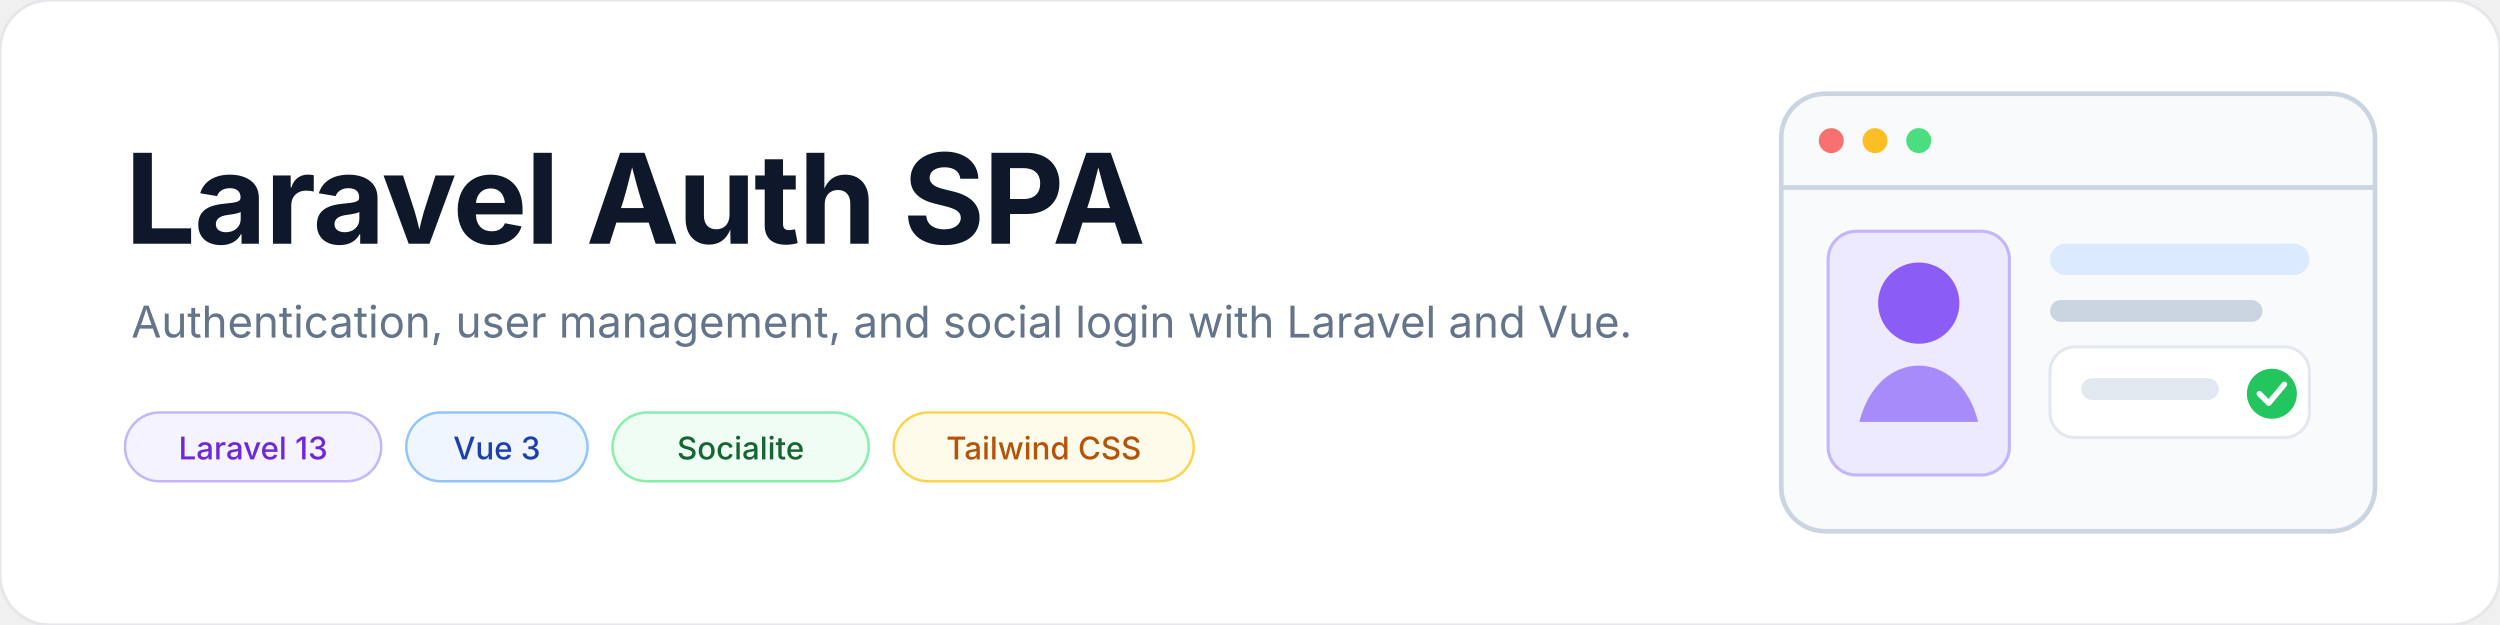
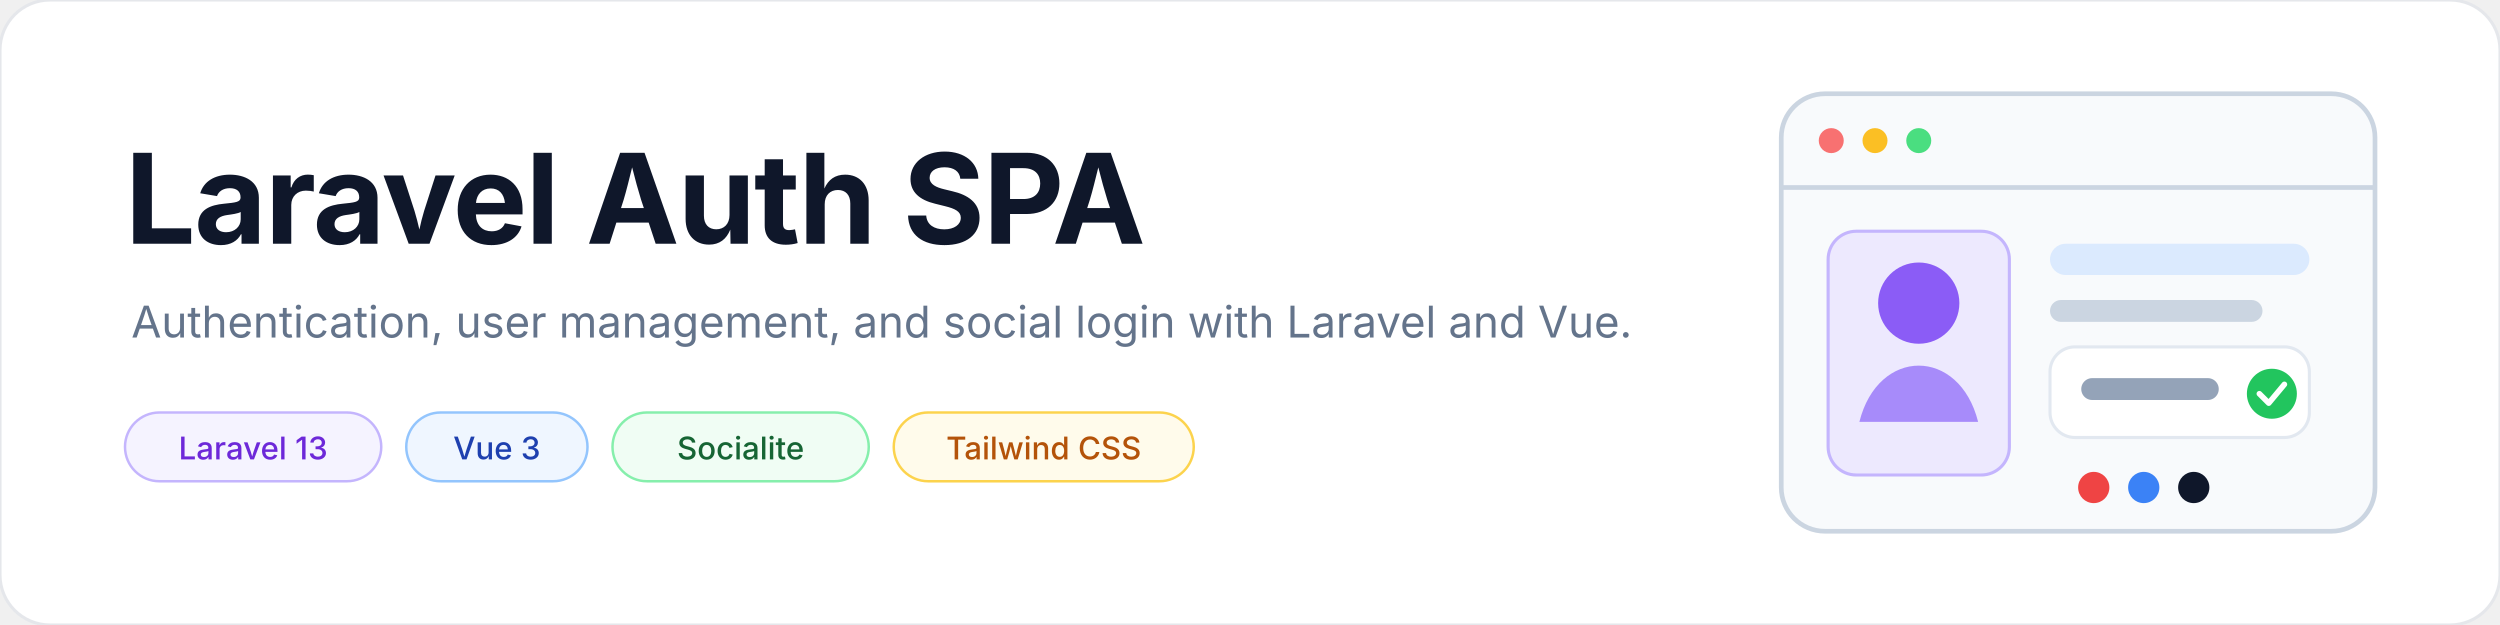
<svg xmlns="http://www.w3.org/2000/svg" viewBox="0 0 800 200" role="img" aria-labelledby="title description">
+   <style>
+     .type { stroke-dasharray: 37 40; animation: type 6s ease-in-out infinite; }
+     .check { transform-box: fill-box; transform-origin: center; animation: check 6s ease-in-out infinite; }
+     .pulse { transform-box: fill-box; transform-origin: center; animation: pulse 3.6s ease-in-out infinite; }
+     .bob { transform-box: fill-box; transform-origin: center; animation: bob 3.2s ease-in-out infinite; }
+     .bob-2 { animation-delay: -1.1s; }
+     .bob-3 { animation-delay: -2.2s; }
+     @keyframes type { 0%, 10% { stroke-dashoffset: 37; } 50%, 84% { stroke-dashoffset: 0; } 96%, 100% { stroke-dashoffset: 37; } }
+     @keyframes check { 0%, 50% { transform: scale(0); opacity: 0; } 58% { transform: scale(1.15); opacity: 1; } 64%, 84% { transform: scale(1); opacity: 1; } 94%, 100% { transform: scale(0); opacity: 0; } }
+     @keyframes pulse { 0% { transform: scale(1); opacity: 0; } 15% { transform: scale(1.06); opacity: .55; } 75%, 100% { transform: scale(1.45); opacity: 0; } }
+     @keyframes bob { 0%, 100% { transform: translateY(0); } 50% { transform: translateY(-4px); } }
+     @media (prefers-reduced-motion: reduce) { .type, .check, .pulse, .bob { animation: none; } }
+   </style>
  <rect width="800" height="200" rx="16" fill="#fff" stroke="#e5e7eb" />
  <text x="40" y="78" fill="#0f172a" font-family="system-ui, -apple-system, 'Segoe UI', sans-serif" font-size="40" font-weight="700" letter-spacing="-.5">Laravel Auth SPA</text>
  <text x="42" y="108" fill="#64748b" font-family="system-ui, -apple-system, 'Segoe UI', sans-serif" font-size="14">Authentication, user management, and social login with Laravel and Vue.</text>
  <g font-family="system-ui, -apple-system, 'Segoe UI', sans-serif" font-size="10" font-weight="500" text-anchor="middle">
    <rect x="40" y="132" width="82" height="22" rx="11" fill="#f5f3ff" stroke="#c4b5fd" stroke-width=".8" />
    <text x="81" y="147" fill="#6d28d9">Laravel 13</text>
    <rect x="130" y="132" width="58" height="22" rx="11" fill="#eff6ff" stroke="#93c5fd" stroke-width=".8" />
    <text x="159" y="147" fill="#1e40af">Vue 3</text>
    <rect x="196" y="132" width="82" height="22" rx="11" fill="#f0fdf4" stroke="#86efac" stroke-width=".8" />
    <text x="237" y="147" fill="#166534">Socialite</text>
    <rect x="286" y="132" width="96" height="22" rx="11" fill="#fffbeb" stroke="#fcd34d" stroke-width=".8" />
    <text x="334" y="147" fill="#b45309">Tailwind CSS</text>
  </g>
  <g transform="translate(570 30)">
    <rect x="0" y="0" width="190" height="140" rx="14" fill="#f8fafc" stroke="#cbd5e1" stroke-width="1.5" />
    <path d="M0 30h190" stroke="#cbd5e1" stroke-width="1.5" />
    <circle cx="16" cy="15" r="4" fill="#f87171" />
    <circle cx="30" cy="15" r="4" fill="#fbbf24" />
    <circle cx="44" cy="15" r="4" fill="#4ade80" />
    <rect x="15" y="44" width="58" height="78" rx="9" fill="#ede9fe" stroke="#c4b5fd" />
+     <circle class="pulse" cx="44" cy="67" r="13" fill="none" stroke="#8b5cf6" stroke-width="2" opacity="0" />
    <circle cx="44" cy="67" r="13" fill="#8b5cf6" />
    <path d="M25 105c3-12 11-18 19-18s16 6 19 18" fill="#a78bfa" />
    <rect x="86" y="48" width="83" height="10" rx="5" fill="#dbeafe" />
    <rect x="86" y="66" width="68" height="7" rx="3.5" fill="#cbd5e1" />
    <rect x="86" y="81" width="83" height="29" rx="8" fill="#fff" stroke="#e2e8f0" />
-     <rect x="96" y="91" width="44" height="7" rx="3.5" fill="#e2e8f0" />
-     <circle cx="157" cy="96" r="8" fill="#22c55e" />
-     <path d="m153 96 3 3 5-6" fill="none" stroke="#fff" stroke-linecap="round" stroke-linejoin="round" stroke-width="1.8" />
+     <path class="type" d="M99.5 94.5h37" stroke="#94a3b8" stroke-linecap="round" stroke-width="7" />
+     <g class="check">
+       <circle cx="157" cy="96" r="8" fill="#22c55e" />
+       <path d="m153 96 3 3 5-6" fill="none" stroke="#fff" stroke-linecap="round" stroke-linejoin="round" stroke-width="1.8" />
+     </g>
+     <circle class="bob" cx="100" cy="126" r="5" fill="#ef4444" />
+     <circle class="bob bob-2" cx="116" cy="126" r="5" fill="#3b82f6" />
+     <circle class="bob bob-3" cx="132" cy="126" r="5" fill="#0f172a" />
  </g>
</svg>
